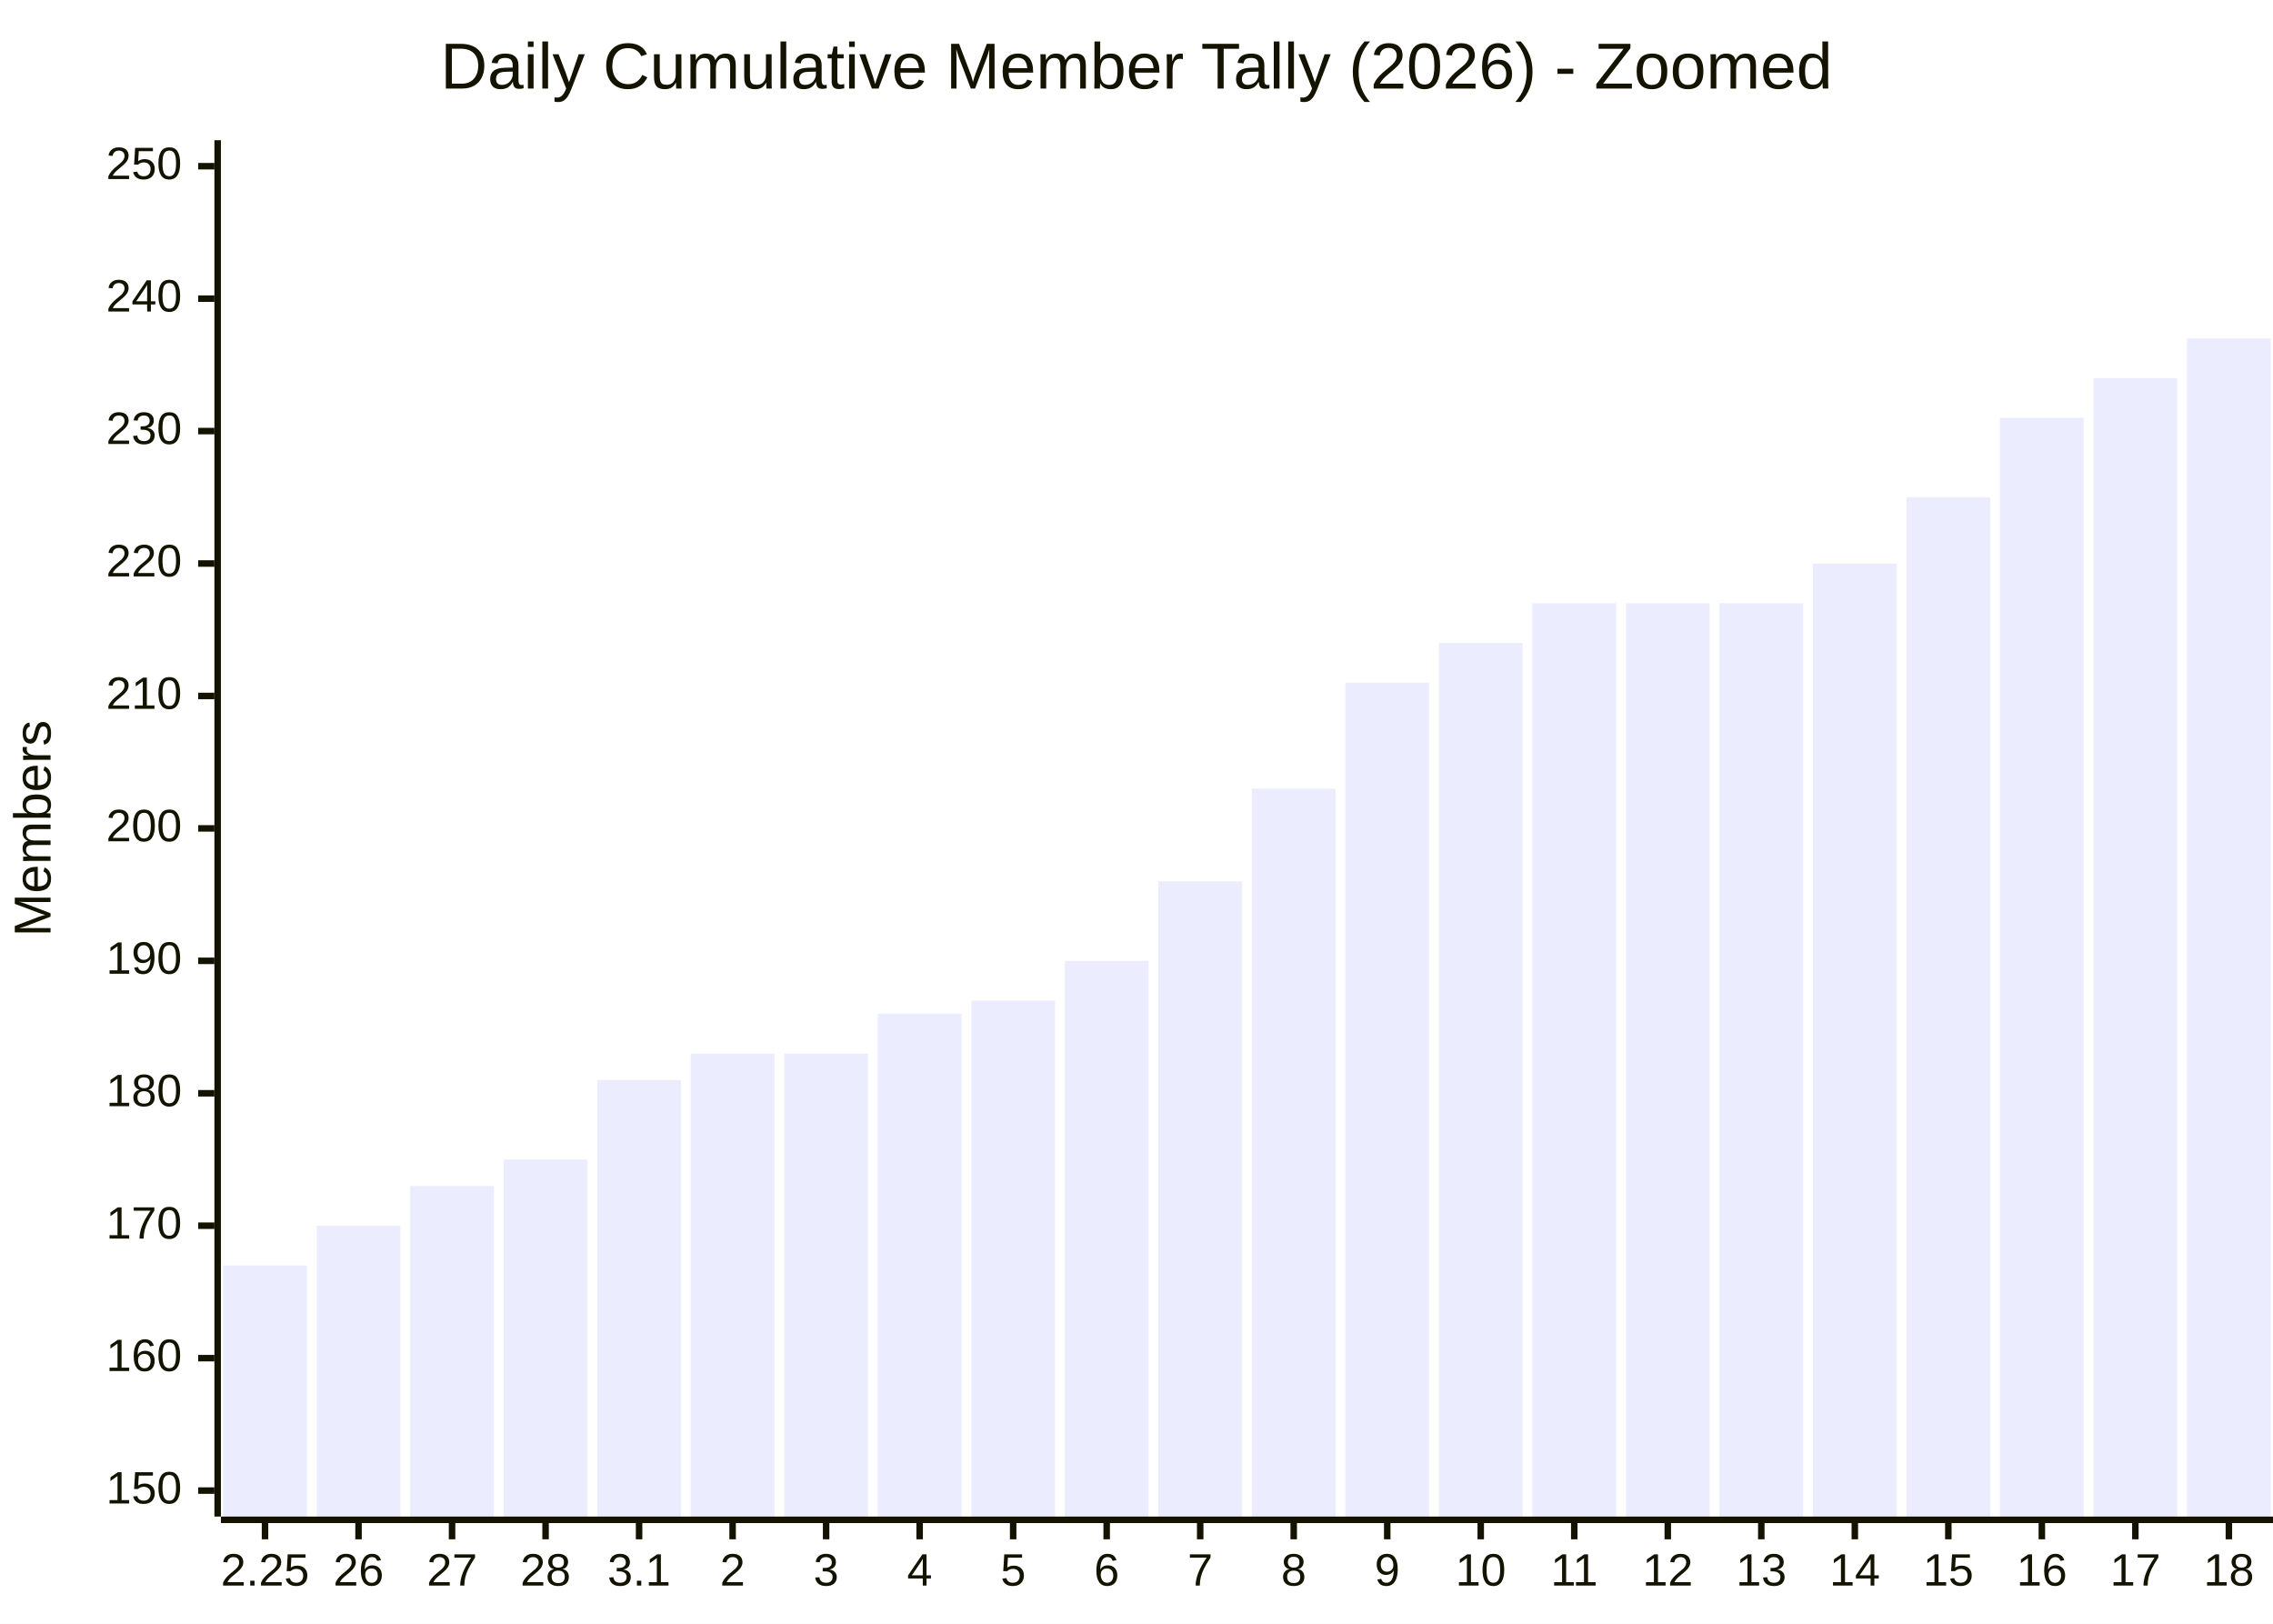
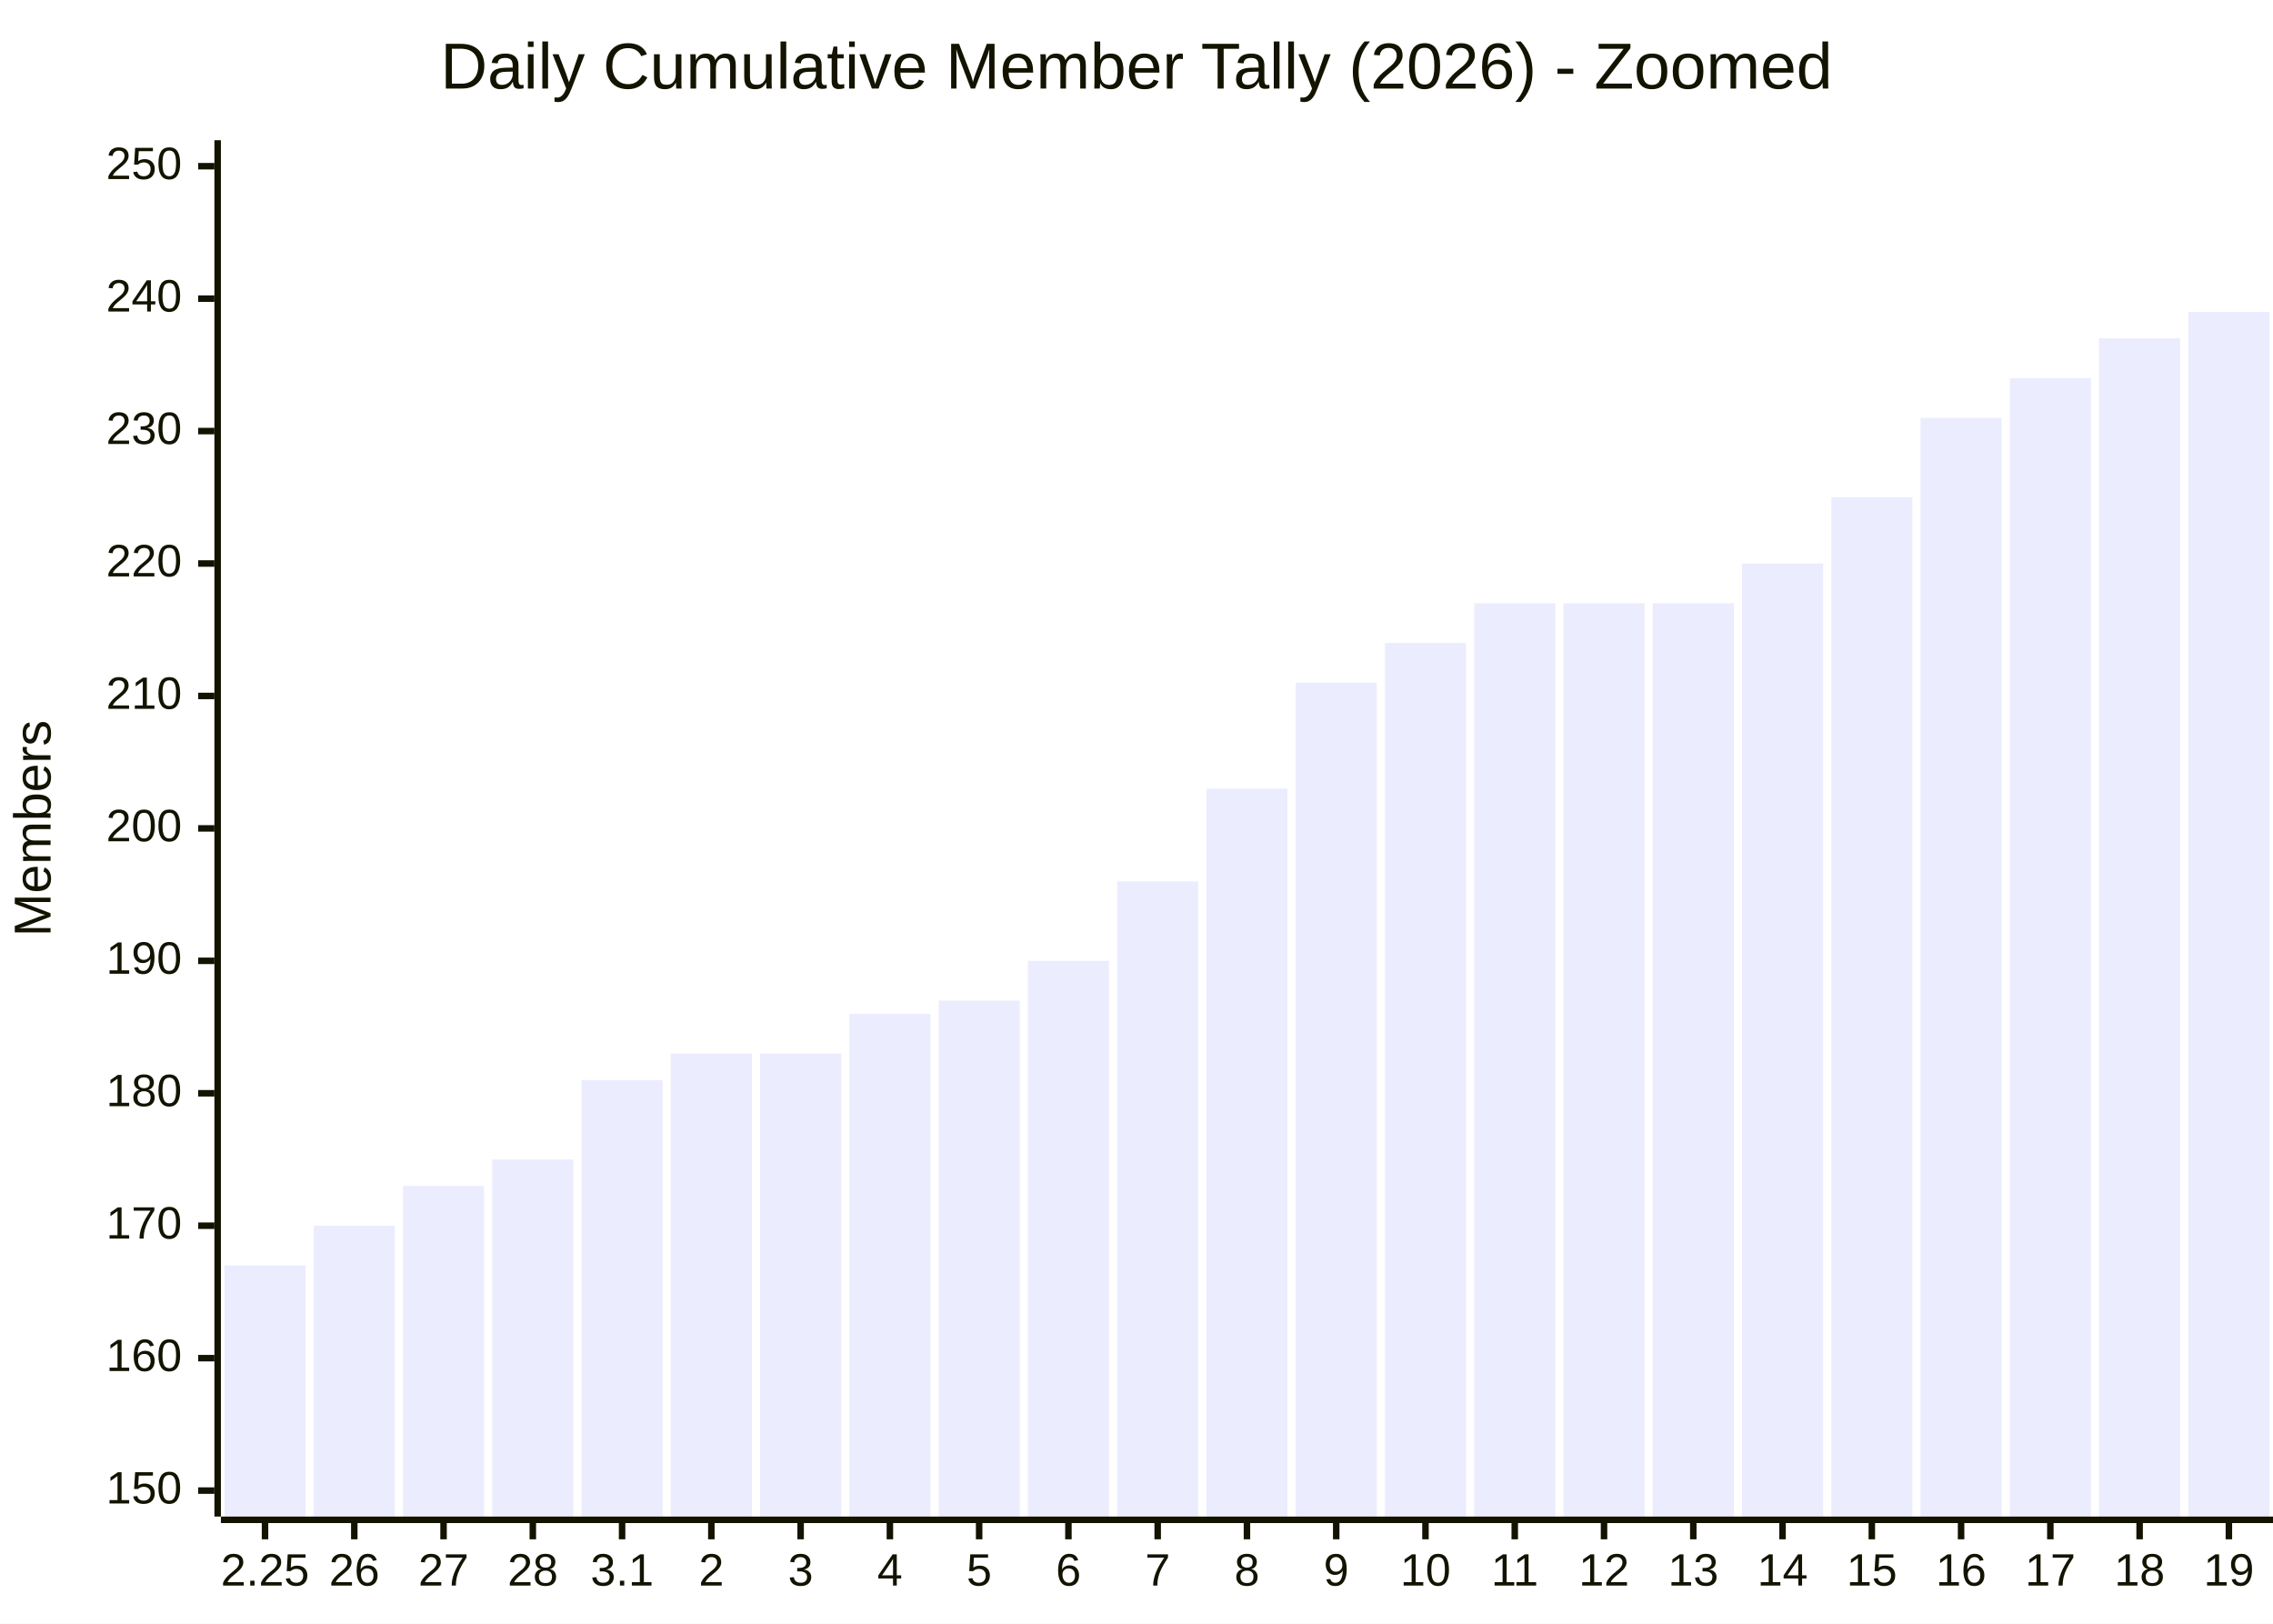
<svg xmlns="http://www.w3.org/2000/svg" id="my-svg" width="100%" style="max-width: 700px; background-color: white;" viewBox="0 0 700 500" role="graphics-document document" aria-roledescription="xychart">
  <style>#my-svg{font-family:"trebuchet ms",verdana,arial,sans-serif;font-size:16px;fill:#333;}@keyframes edge-animation-frame{from{stroke-dashoffset:0;}}@keyframes dash{to{stroke-dashoffset:0;}}#my-svg .edge-animation-slow{stroke-dasharray:9,5!important;stroke-dashoffset:900;animation:dash 50s linear infinite;stroke-linecap:round;}#my-svg .edge-animation-fast{stroke-dasharray:9,5!important;stroke-dashoffset:900;animation:dash 20s linear infinite;stroke-linecap:round;}#my-svg .error-icon{fill:#552222;}#my-svg .error-text{fill:#552222;stroke:#552222;}#my-svg .edge-thickness-normal{stroke-width:1px;}#my-svg .edge-thickness-thick{stroke-width:3.5px;}#my-svg .edge-pattern-solid{stroke-dasharray:0;}#my-svg .edge-thickness-invisible{stroke-width:0;fill:none;}#my-svg .edge-pattern-dashed{stroke-dasharray:3;}#my-svg .edge-pattern-dotted{stroke-dasharray:2;}#my-svg .marker{fill:#333333;stroke:#333333;}#my-svg .marker.cross{stroke:#333333;}#my-svg svg{font-family:"trebuchet ms",verdana,arial,sans-serif;font-size:16px;}#my-svg p{margin:0;}#my-svg :root{--mermaid-font-family:"trebuchet ms",verdana,arial,sans-serif;}</style>
  <g />
  <g class="main">
    <rect width="700" height="500" class="background" fill="white" />
    <g class="chart-title">
      <text x="0" y="0" fill="#131300" font-size="20" dominant-baseline="middle" text-anchor="middle" transform="translate(350, 21.58984) rotate(0)">Daily Cumulative Member Tally (2026) - Zoomed</text>
    </g>
    <g class="plot">
      <g class="bar-plot-0">
-         <rect x="68.711" y="389.671" width="25.813" height="77.329" fill="#ECECFF" stroke="#ECECFF" stroke-width="0" />
-         <rect x="97.51" y="377.436" width="25.813" height="89.564" fill="#ECECFF" stroke="#ECECFF" stroke-width="0" />
-         <rect x="126.31" y="365.201" width="25.813" height="101.799" fill="#ECECFF" stroke="#ECECFF" stroke-width="0" />
-         <rect x="155.11" y="357.045" width="25.813" height="109.955" fill="#ECECFF" stroke="#ECECFF" stroke-width="0" />
-         <rect x="183.91" y="332.576" width="25.813" height="134.424" fill="#ECECFF" stroke="#ECECFF" stroke-width="0" />
-         <rect x="212.71" y="324.419" width="25.813" height="142.581" fill="#ECECFF" stroke="#ECECFF" stroke-width="0" />
-         <rect x="241.51" y="324.419" width="25.813" height="142.581" fill="#ECECFF" stroke="#ECECFF" stroke-width="0" />
-         <rect x="270.31" y="312.185" width="25.813" height="154.815" fill="#ECECFF" stroke="#ECECFF" stroke-width="0" />
-         <rect x="299.109" y="308.106" width="25.813" height="158.894" fill="#ECECFF" stroke="#ECECFF" stroke-width="0" />
-         <rect x="327.909" y="295.872" width="25.813" height="171.128" fill="#ECECFF" stroke="#ECECFF" stroke-width="0" />
-         <rect x="356.709" y="271.403" width="25.813" height="195.597" fill="#ECECFF" stroke="#ECECFF" stroke-width="0" />
-         <rect x="385.509" y="242.855" width="25.813" height="224.145" fill="#ECECFF" stroke="#ECECFF" stroke-width="0" />
-         <rect x="414.309" y="210.23" width="25.813" height="256.77" fill="#ECECFF" stroke="#ECECFF" stroke-width="0" />
-         <rect x="443.109" y="197.995" width="25.813" height="269.005" fill="#ECECFF" stroke="#ECECFF" stroke-width="0" />
-         <rect x="471.908" y="185.76" width="25.813" height="281.24" fill="#ECECFF" stroke="#ECECFF" stroke-width="0" />
-         <rect x="500.708" y="185.76" width="25.813" height="281.24" fill="#ECECFF" stroke="#ECECFF" stroke-width="0" />
-         <rect x="529.508" y="185.76" width="25.813" height="281.24" fill="#ECECFF" stroke="#ECECFF" stroke-width="0" />
-         <rect x="558.308" y="173.526" width="25.813" height="293.474" fill="#ECECFF" stroke="#ECECFF" stroke-width="0" />
-         <rect x="587.108" y="153.135" width="25.813" height="313.865" fill="#ECECFF" stroke="#ECECFF" stroke-width="0" />
-         <rect x="615.908" y="128.666" width="25.813" height="338.334" fill="#ECECFF" stroke="#ECECFF" stroke-width="0" />
-         <rect x="644.708" y="116.431" width="25.813" height="350.569" fill="#ECECFF" stroke="#ECECFF" stroke-width="0" />
-         <rect x="673.507" y="104.196" width="25.813" height="362.804" fill="#ECECFF" stroke="#ECECFF" stroke-width="0" />
+         <rect x="69.127" y="389.671" width="24.981" height="77.329" fill="#ECECFF" stroke="#ECECFF" stroke-width="0" />
+         <rect x="96.618" y="377.436" width="24.981" height="89.564" fill="#ECECFF" stroke="#ECECFF" stroke-width="0" />
+         <rect x="124.108" y="365.201" width="24.981" height="101.799" fill="#ECECFF" stroke="#ECECFF" stroke-width="0" />
+         <rect x="151.599" y="357.045" width="24.981" height="109.955" fill="#ECECFF" stroke="#ECECFF" stroke-width="0" />
+         <rect x="179.09" y="332.576" width="24.981" height="134.424" fill="#ECECFF" stroke="#ECECFF" stroke-width="0" />
+         <rect x="206.581" y="324.419" width="24.981" height="142.581" fill="#ECECFF" stroke="#ECECFF" stroke-width="0" />
+         <rect x="234.071" y="324.419" width="24.981" height="142.581" fill="#ECECFF" stroke="#ECECFF" stroke-width="0" />
+         <rect x="261.562" y="312.185" width="24.981" height="154.815" fill="#ECECFF" stroke="#ECECFF" stroke-width="0" />
+         <rect x="289.053" y="308.106" width="24.981" height="158.894" fill="#ECECFF" stroke="#ECECFF" stroke-width="0" />
+         <rect x="316.544" y="295.872" width="24.981" height="171.128" fill="#ECECFF" stroke="#ECECFF" stroke-width="0" />
+         <rect x="344.034" y="271.403" width="24.981" height="195.597" fill="#ECECFF" stroke="#ECECFF" stroke-width="0" />
+         <rect x="371.525" y="242.855" width="24.981" height="224.145" fill="#ECECFF" stroke="#ECECFF" stroke-width="0" />
+         <rect x="399.016" y="210.23" width="24.981" height="256.77" fill="#ECECFF" stroke="#ECECFF" stroke-width="0" />
+         <rect x="426.507" y="197.995" width="24.981" height="269.005" fill="#ECECFF" stroke="#ECECFF" stroke-width="0" />
+         <rect x="453.998" y="185.76" width="24.981" height="281.24" fill="#ECECFF" stroke="#ECECFF" stroke-width="0" />
+         <rect x="481.488" y="185.76" width="24.981" height="281.24" fill="#ECECFF" stroke="#ECECFF" stroke-width="0" />
+         <rect x="508.979" y="185.76" width="24.981" height="281.24" fill="#ECECFF" stroke="#ECECFF" stroke-width="0" />
+         <rect x="536.47" y="173.526" width="24.981" height="293.474" fill="#ECECFF" stroke="#ECECFF" stroke-width="0" />
+         <rect x="563.961" y="153.135" width="24.981" height="313.865" fill="#ECECFF" stroke="#ECECFF" stroke-width="0" />
+         <rect x="591.451" y="128.666" width="24.981" height="338.334" fill="#ECECFF" stroke="#ECECFF" stroke-width="0" />
+         <rect x="618.942" y="116.431" width="24.981" height="350.569" fill="#ECECFF" stroke="#ECECFF" stroke-width="0" />
+         <rect x="646.433" y="104.196" width="24.981" height="362.804" fill="#ECECFF" stroke="#ECECFF" stroke-width="0" />
+         <rect x="673.924" y="96.04" width="24.981" height="370.96" fill="#ECECFF" stroke="#ECECFF" stroke-width="0" />
      </g>
    </g>
    <g class="bottom-axis">
      <g class="axis-line">
        <path d="M 68.031,468 L 700,468" fill="none" stroke="#131300" stroke-width="2" />
      </g>
      <g class="label">
        <text x="0" y="0" fill="#131300" font-size="14" dominant-baseline="text-before-edge" text-anchor="middle" transform="translate(81.61719, 479) rotate(0)">2.25</text>
-         <text x="0" y="0" fill="#131300" font-size="14" dominant-baseline="text-before-edge" text-anchor="middle" transform="translate(110.417, 479) rotate(0)">26</text>
-         <text x="0" y="0" fill="#131300" font-size="14" dominant-baseline="text-before-edge" text-anchor="middle" transform="translate(139.2169, 479) rotate(0)">27</text>
-         <text x="0" y="0" fill="#131300" font-size="14" dominant-baseline="text-before-edge" text-anchor="middle" transform="translate(168.0167, 479) rotate(0)">28</text>
-         <text x="0" y="0" fill="#131300" font-size="14" dominant-baseline="text-before-edge" text-anchor="middle" transform="translate(196.8166, 479) rotate(0)">3.1</text>
-         <text x="0" y="0" fill="#131300" font-size="14" dominant-baseline="text-before-edge" text-anchor="middle" transform="translate(225.6164, 479) rotate(0)">2</text>
-         <text x="0" y="0" fill="#131300" font-size="14" dominant-baseline="text-before-edge" text-anchor="middle" transform="translate(254.4163, 479) rotate(0)">3</text>
-         <text x="0" y="0" fill="#131300" font-size="14" dominant-baseline="text-before-edge" text-anchor="middle" transform="translate(283.2161, 479) rotate(0)">4</text>
-         <text x="0" y="0" fill="#131300" font-size="14" dominant-baseline="text-before-edge" text-anchor="middle" transform="translate(312.016, 479) rotate(0)">5</text>
-         <text x="0" y="0" fill="#131300" font-size="14" dominant-baseline="text-before-edge" text-anchor="middle" transform="translate(340.8158, 479) rotate(0)">6</text>
-         <text x="0" y="0" fill="#131300" font-size="14" dominant-baseline="text-before-edge" text-anchor="middle" transform="translate(369.6157, 479) rotate(0)">7</text>
-         <text x="0" y="0" fill="#131300" font-size="14" dominant-baseline="text-before-edge" text-anchor="middle" transform="translate(398.4156, 479) rotate(0)">8</text>
-         <text x="0" y="0" fill="#131300" font-size="14" dominant-baseline="text-before-edge" text-anchor="middle" transform="translate(427.2154, 479) rotate(0)">9</text>
-         <text x="0" y="0" fill="#131300" font-size="14" dominant-baseline="text-before-edge" text-anchor="middle" transform="translate(456.0153, 479) rotate(0)">10</text>
-         <text x="0" y="0" fill="#131300" font-size="14" dominant-baseline="text-before-edge" text-anchor="middle" transform="translate(484.8151, 479) rotate(0)">11</text>
-         <text x="0" y="0" fill="#131300" font-size="14" dominant-baseline="text-before-edge" text-anchor="middle" transform="translate(513.615, 479) rotate(0)">12</text>
-         <text x="0" y="0" fill="#131300" font-size="14" dominant-baseline="text-before-edge" text-anchor="middle" transform="translate(542.4148, 479) rotate(0)">13</text>
-         <text x="0" y="0" fill="#131300" font-size="14" dominant-baseline="text-before-edge" text-anchor="middle" transform="translate(571.2147, 479) rotate(0)">14</text>
-         <text x="0" y="0" fill="#131300" font-size="14" dominant-baseline="text-before-edge" text-anchor="middle" transform="translate(600.0145, 479) rotate(0)">15</text>
-         <text x="0" y="0" fill="#131300" font-size="14" dominant-baseline="text-before-edge" text-anchor="middle" transform="translate(628.8144, 479) rotate(0)">16</text>
-         <text x="0" y="0" fill="#131300" font-size="14" dominant-baseline="text-before-edge" text-anchor="middle" transform="translate(657.6142, 479) rotate(0)">17</text>
-         <text x="0" y="0" fill="#131300" font-size="14" dominant-baseline="text-before-edge" text-anchor="middle" transform="translate(686.4141, 479) rotate(0)">18</text>
+         <text x="0" y="0" fill="#131300" font-size="14" dominant-baseline="text-before-edge" text-anchor="middle" transform="translate(109.108, 479) rotate(0)">26</text>
+         <text x="0" y="0" fill="#131300" font-size="14" dominant-baseline="text-before-edge" text-anchor="middle" transform="translate(136.5987, 479) rotate(0)">27</text>
+         <text x="0" y="0" fill="#131300" font-size="14" dominant-baseline="text-before-edge" text-anchor="middle" transform="translate(164.0895, 479) rotate(0)">28</text>
+         <text x="0" y="0" fill="#131300" font-size="14" dominant-baseline="text-before-edge" text-anchor="middle" transform="translate(191.5803, 479) rotate(0)">3.1</text>
+         <text x="0" y="0" fill="#131300" font-size="14" dominant-baseline="text-before-edge" text-anchor="middle" transform="translate(219.071, 479) rotate(0)">2</text>
+         <text x="0" y="0" fill="#131300" font-size="14" dominant-baseline="text-before-edge" text-anchor="middle" transform="translate(246.5618, 479) rotate(0)">3</text>
+         <text x="0" y="0" fill="#131300" font-size="14" dominant-baseline="text-before-edge" text-anchor="middle" transform="translate(274.0526, 479) rotate(0)">4</text>
+         <text x="0" y="0" fill="#131300" font-size="14" dominant-baseline="text-before-edge" text-anchor="middle" transform="translate(301.5433, 479) rotate(0)">5</text>
+         <text x="0" y="0" fill="#131300" font-size="14" dominant-baseline="text-before-edge" text-anchor="middle" transform="translate(329.0341, 479) rotate(0)">6</text>
+         <text x="0" y="0" fill="#131300" font-size="14" dominant-baseline="text-before-edge" text-anchor="middle" transform="translate(356.5249, 479) rotate(0)">7</text>
+         <text x="0" y="0" fill="#131300" font-size="14" dominant-baseline="text-before-edge" text-anchor="middle" transform="translate(384.0156, 479) rotate(0)">8</text>
+         <text x="0" y="0" fill="#131300" font-size="14" dominant-baseline="text-before-edge" text-anchor="middle" transform="translate(411.5064, 479) rotate(0)">9</text>
+         <text x="0" y="0" fill="#131300" font-size="14" dominant-baseline="text-before-edge" text-anchor="middle" transform="translate(438.9972, 479) rotate(0)">10</text>
+         <text x="0" y="0" fill="#131300" font-size="14" dominant-baseline="text-before-edge" text-anchor="middle" transform="translate(466.4879, 479) rotate(0)">11</text>
+         <text x="0" y="0" fill="#131300" font-size="14" dominant-baseline="text-before-edge" text-anchor="middle" transform="translate(493.9787, 479) rotate(0)">12</text>
+         <text x="0" y="0" fill="#131300" font-size="14" dominant-baseline="text-before-edge" text-anchor="middle" transform="translate(521.4695, 479) rotate(0)">13</text>
+         <text x="0" y="0" fill="#131300" font-size="14" dominant-baseline="text-before-edge" text-anchor="middle" transform="translate(548.9602, 479) rotate(0)">14</text>
+         <text x="0" y="0" fill="#131300" font-size="14" dominant-baseline="text-before-edge" text-anchor="middle" transform="translate(576.451, 479) rotate(0)">15</text>
+         <text x="0" y="0" fill="#131300" font-size="14" dominant-baseline="text-before-edge" text-anchor="middle" transform="translate(603.9418, 479) rotate(0)">16</text>
+         <text x="0" y="0" fill="#131300" font-size="14" dominant-baseline="text-before-edge" text-anchor="middle" transform="translate(631.4325, 479) rotate(0)">17</text>
+         <text x="0" y="0" fill="#131300" font-size="14" dominant-baseline="text-before-edge" text-anchor="middle" transform="translate(658.9233, 479) rotate(0)">18</text>
+         <text x="0" y="0" fill="#131300" font-size="14" dominant-baseline="text-before-edge" text-anchor="middle" transform="translate(686.4141, 479) rotate(0)">19</text>
      </g>
      <g class="ticks">
        <path d="M 81.617,469 L 81.617,474" fill="none" stroke="#131300" stroke-width="2" />
-         <path d="M 110.417,469 L 110.417,474" fill="none" stroke="#131300" stroke-width="2" />
-         <path d="M 139.217,469 L 139.217,474" fill="none" stroke="#131300" stroke-width="2" />
-         <path d="M 168.017,469 L 168.017,474" fill="none" stroke="#131300" stroke-width="2" />
-         <path d="M 196.817,469 L 196.817,474" fill="none" stroke="#131300" stroke-width="2" />
-         <path d="M 225.616,469 L 225.616,474" fill="none" stroke="#131300" stroke-width="2" />
-         <path d="M 254.416,469 L 254.416,474" fill="none" stroke="#131300" stroke-width="2" />
-         <path d="M 283.216,469 L 283.216,474" fill="none" stroke="#131300" stroke-width="2" />
-         <path d="M 312.016,469 L 312.016,474" fill="none" stroke="#131300" stroke-width="2" />
-         <path d="M 340.816,469 L 340.816,474" fill="none" stroke="#131300" stroke-width="2" />
-         <path d="M 369.616,469 L 369.616,474" fill="none" stroke="#131300" stroke-width="2" />
-         <path d="M 398.416,469 L 398.416,474" fill="none" stroke="#131300" stroke-width="2" />
-         <path d="M 427.215,469 L 427.215,474" fill="none" stroke="#131300" stroke-width="2" />
-         <path d="M 456.015,469 L 456.015,474" fill="none" stroke="#131300" stroke-width="2" />
-         <path d="M 484.815,469 L 484.815,474" fill="none" stroke="#131300" stroke-width="2" />
-         <path d="M 513.615,469 L 513.615,474" fill="none" stroke="#131300" stroke-width="2" />
-         <path d="M 542.415,469 L 542.415,474" fill="none" stroke="#131300" stroke-width="2" />
-         <path d="M 571.215,469 L 571.215,474" fill="none" stroke="#131300" stroke-width="2" />
-         <path d="M 600.015,469 L 600.015,474" fill="none" stroke="#131300" stroke-width="2" />
-         <path d="M 628.814,469 L 628.814,474" fill="none" stroke="#131300" stroke-width="2" />
-         <path d="M 657.614,469 L 657.614,474" fill="none" stroke="#131300" stroke-width="2" />
+         <path d="M 109.108,469 L 109.108,474" fill="none" stroke="#131300" stroke-width="2" />
+         <path d="M 136.599,469 L 136.599,474" fill="none" stroke="#131300" stroke-width="2" />
+         <path d="M 164.089,469 L 164.089,474" fill="none" stroke="#131300" stroke-width="2" />
+         <path d="M 191.58,469 L 191.58,474" fill="none" stroke="#131300" stroke-width="2" />
+         <path d="M 219.071,469 L 219.071,474" fill="none" stroke="#131300" stroke-width="2" />
+         <path d="M 246.562,469 L 246.562,474" fill="none" stroke="#131300" stroke-width="2" />
+         <path d="M 274.053,469 L 274.053,474" fill="none" stroke="#131300" stroke-width="2" />
+         <path d="M 301.543,469 L 301.543,474" fill="none" stroke="#131300" stroke-width="2" />
+         <path d="M 329.034,469 L 329.034,474" fill="none" stroke="#131300" stroke-width="2" />
+         <path d="M 356.525,469 L 356.525,474" fill="none" stroke="#131300" stroke-width="2" />
+         <path d="M 384.016,469 L 384.016,474" fill="none" stroke="#131300" stroke-width="2" />
+         <path d="M 411.506,469 L 411.506,474" fill="none" stroke="#131300" stroke-width="2" />
+         <path d="M 438.997,469 L 438.997,474" fill="none" stroke="#131300" stroke-width="2" />
+         <path d="M 466.488,469 L 466.488,474" fill="none" stroke="#131300" stroke-width="2" />
+         <path d="M 493.979,469 L 493.979,474" fill="none" stroke="#131300" stroke-width="2" />
+         <path d="M 521.469,469 L 521.469,474" fill="none" stroke="#131300" stroke-width="2" />
+         <path d="M 548.96,469 L 548.96,474" fill="none" stroke="#131300" stroke-width="2" />
+         <path d="M 576.451,469 L 576.451,474" fill="none" stroke="#131300" stroke-width="2" />
+         <path d="M 603.942,469 L 603.942,474" fill="none" stroke="#131300" stroke-width="2" />
+         <path d="M 631.433,469 L 631.433,474" fill="none" stroke="#131300" stroke-width="2" />
+         <path d="M 658.923,469 L 658.923,474" fill="none" stroke="#131300" stroke-width="2" />
        <path d="M 686.414,469 L 686.414,474" fill="none" stroke="#131300" stroke-width="2" />
      </g>
    </g>
    <g class="left-axis">
      <g class="axisl-line">
        <path d="M 67.031,43.18 L 67.031,467" fill="none" stroke="#131300" stroke-width="2" />
      </g>
      <g class="label">
        <text x="0" y="0" fill="#131300" font-size="14" dominant-baseline="middle" text-anchor="end" transform="translate(56.03125, 51.17969) rotate(0)">250</text>
        <text x="0" y="0" fill="#131300" font-size="14" dominant-baseline="middle" text-anchor="end" transform="translate(56.03125, 91.96172) rotate(0)">240</text>
        <text x="0" y="0" fill="#131300" font-size="14" dominant-baseline="middle" text-anchor="end" transform="translate(56.03125, 132.7437) rotate(0)">230</text>
        <text x="0" y="0" fill="#131300" font-size="14" dominant-baseline="middle" text-anchor="end" transform="translate(56.03125, 173.5258) rotate(0)">220</text>
        <text x="0" y="0" fill="#131300" font-size="14" dominant-baseline="middle" text-anchor="end" transform="translate(56.03125, 214.3078) rotate(0)">210</text>
        <text x="0" y="0" fill="#131300" font-size="14" dominant-baseline="middle" text-anchor="end" transform="translate(56.03125, 255.0898) rotate(0)">200</text>
        <text x="0" y="0" fill="#131300" font-size="14" dominant-baseline="middle" text-anchor="end" transform="translate(56.03125, 295.8719) rotate(0)">190</text>
        <text x="0" y="0" fill="#131300" font-size="14" dominant-baseline="middle" text-anchor="end" transform="translate(56.03125, 336.6539) rotate(0)">180</text>
        <text x="0" y="0" fill="#131300" font-size="14" dominant-baseline="middle" text-anchor="end" transform="translate(56.03125, 377.4359) rotate(0)">170</text>
        <text x="0" y="0" fill="#131300" font-size="14" dominant-baseline="middle" text-anchor="end" transform="translate(56.03125, 418.218) rotate(0)">160</text>
        <text x="0" y="0" fill="#131300" font-size="14" dominant-baseline="middle" text-anchor="end" transform="translate(56.03125, 459) rotate(0)">150</text>
      </g>
      <g class="ticks">
        <path d="M 66.031,51.18 L 61.031,51.18" fill="none" stroke="#131300" stroke-width="2" />
        <path d="M 66.031,91.962 L 61.031,91.962" fill="none" stroke="#131300" stroke-width="2" />
        <path d="M 66.031,132.744 L 61.031,132.744" fill="none" stroke="#131300" stroke-width="2" />
        <path d="M 66.031,173.526 L 61.031,173.526" fill="none" stroke="#131300" stroke-width="2" />
        <path d="M 66.031,214.308 L 61.031,214.308" fill="none" stroke="#131300" stroke-width="2" />
        <path d="M 66.031,255.09 L 61.031,255.09" fill="none" stroke="#131300" stroke-width="2" />
        <path d="M 66.031,295.872 L 61.031,295.872" fill="none" stroke="#131300" stroke-width="2" />
        <path d="M 66.031,336.654 L 61.031,336.654" fill="none" stroke="#131300" stroke-width="2" />
        <path d="M 66.031,377.436 L 61.031,377.436" fill="none" stroke="#131300" stroke-width="2" />
        <path d="M 66.031,418.218 L 61.031,418.218" fill="none" stroke="#131300" stroke-width="2" />
        <path d="M 66.031,459 L 61.031,459" fill="none" stroke="#131300" stroke-width="2" />
      </g>
      <g class="title">
        <text x="0" y="0" fill="#131300" font-size="16" dominant-baseline="text-before-edge" text-anchor="middle" transform="translate(5, 255.0898) rotate(270)">Members</text>
      </g>
    </g>
  </g>
  <g class="mermaid-tmp-group" />
</svg>
